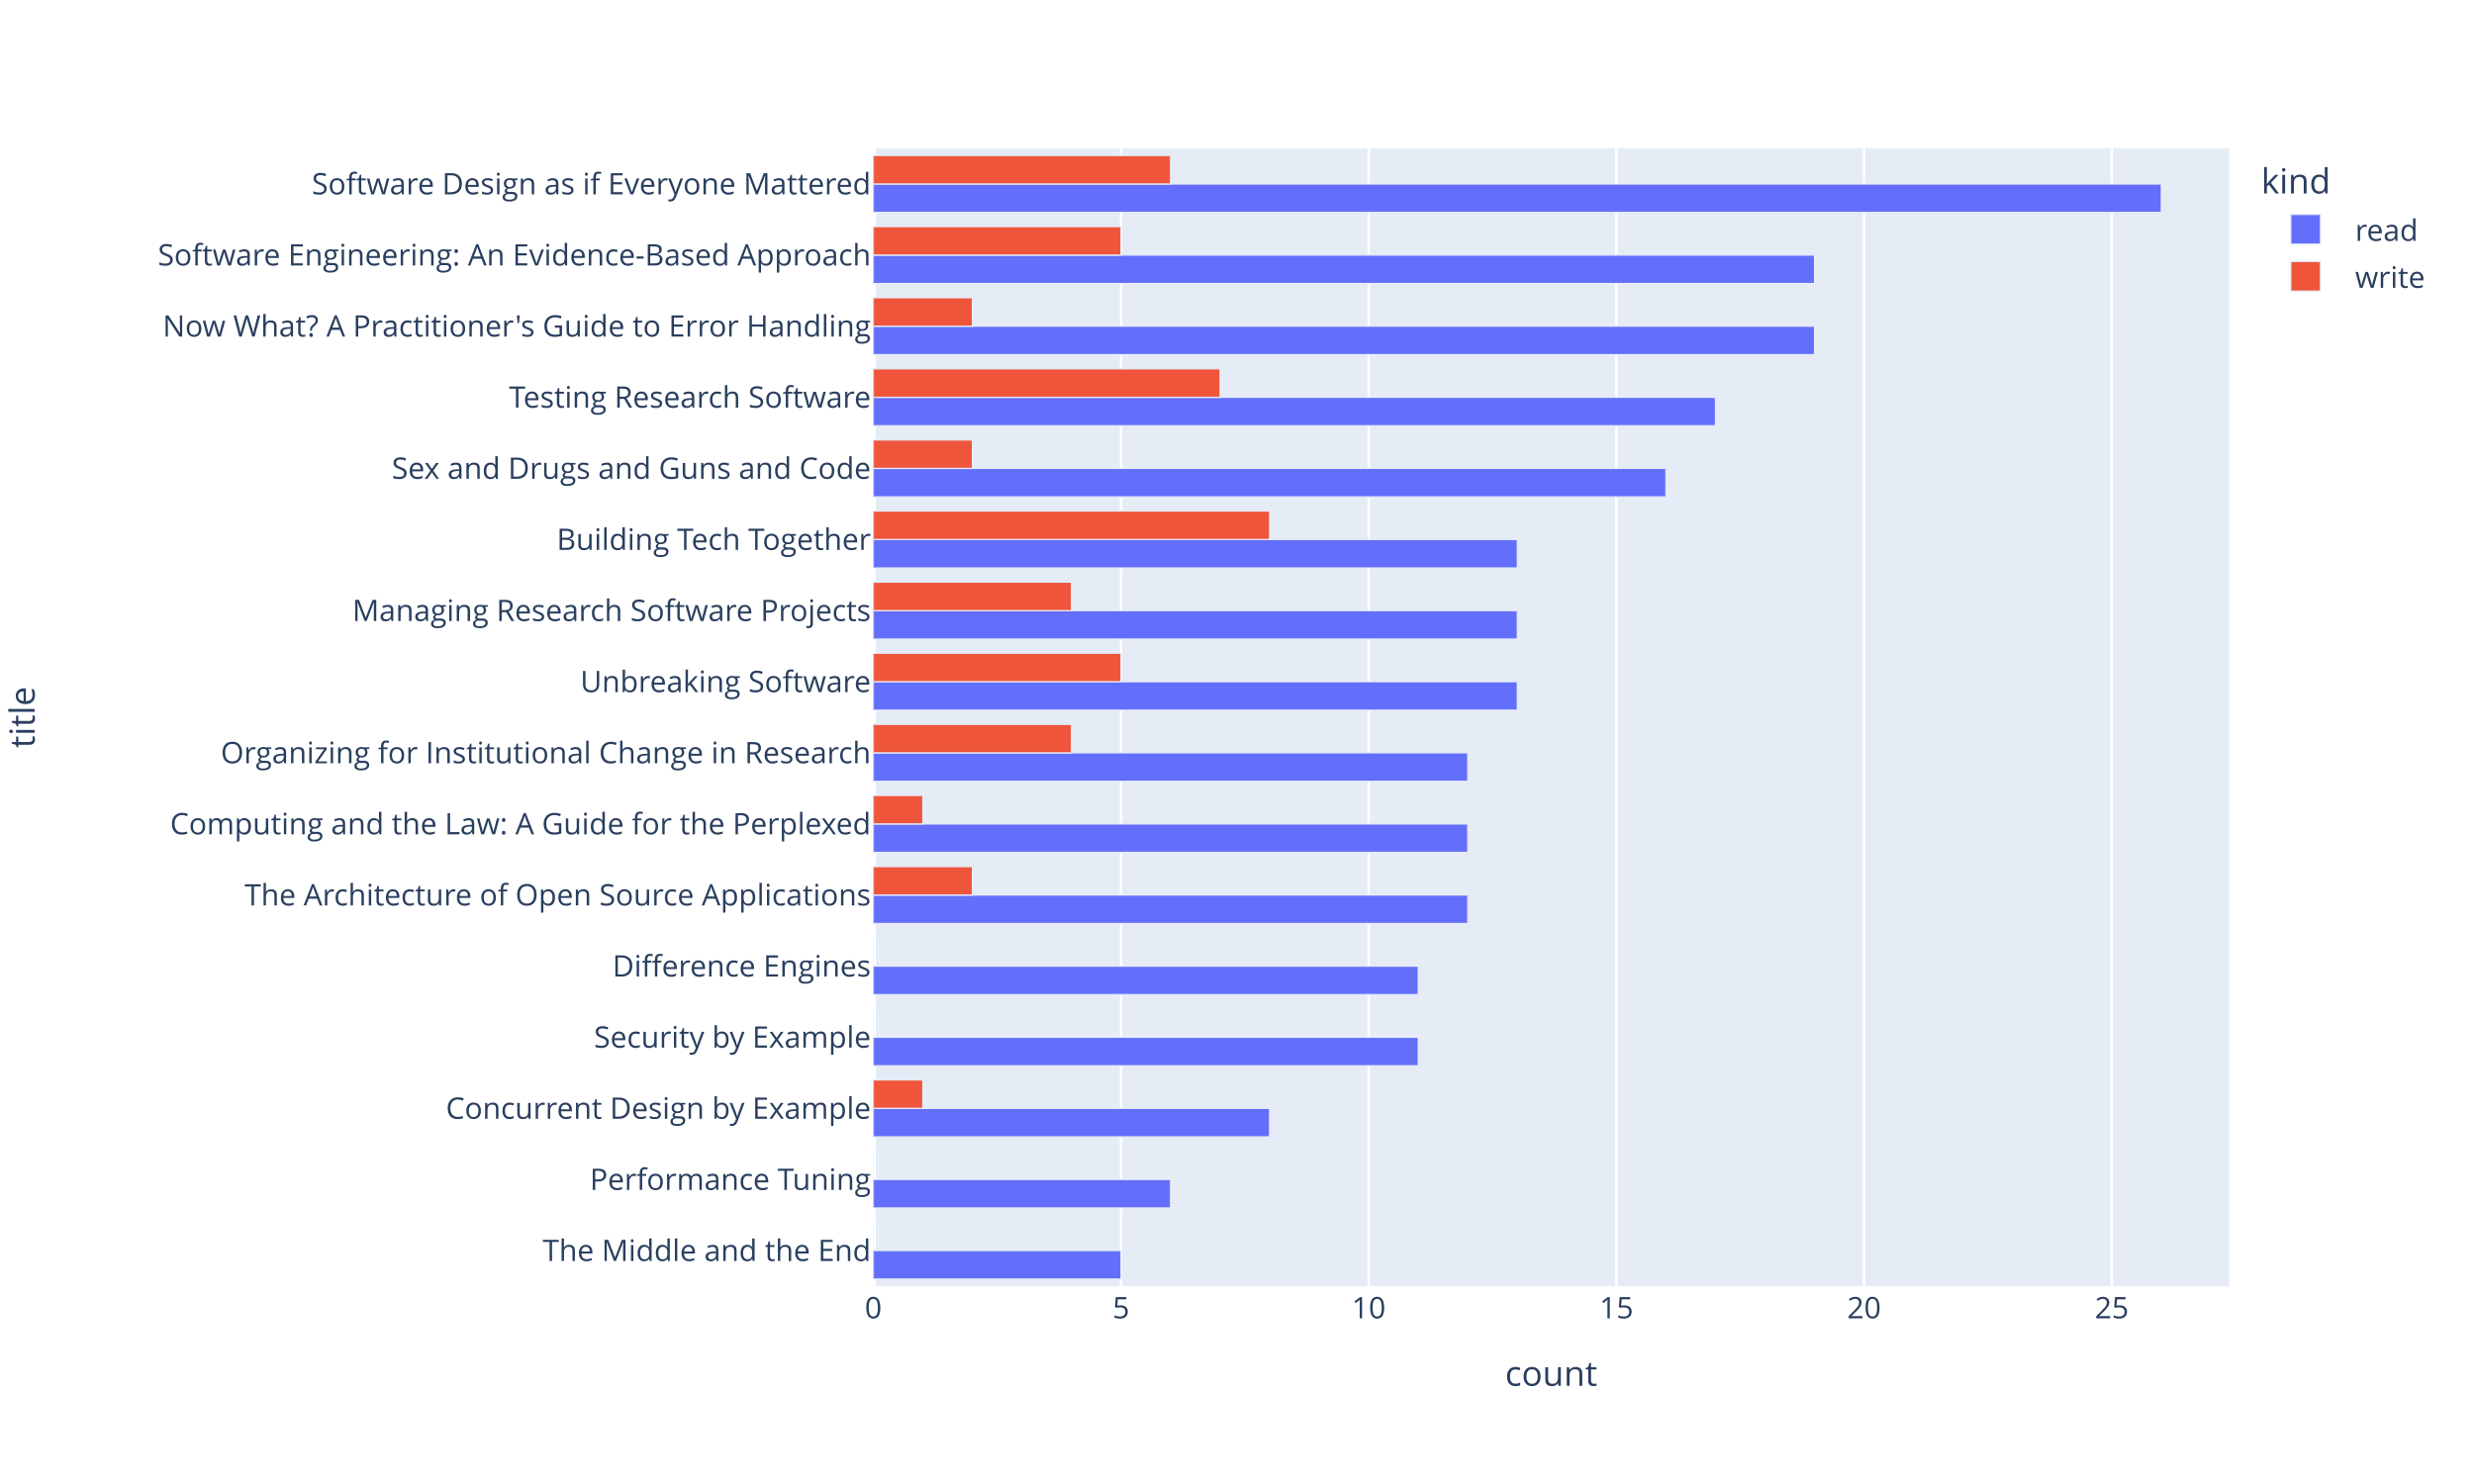
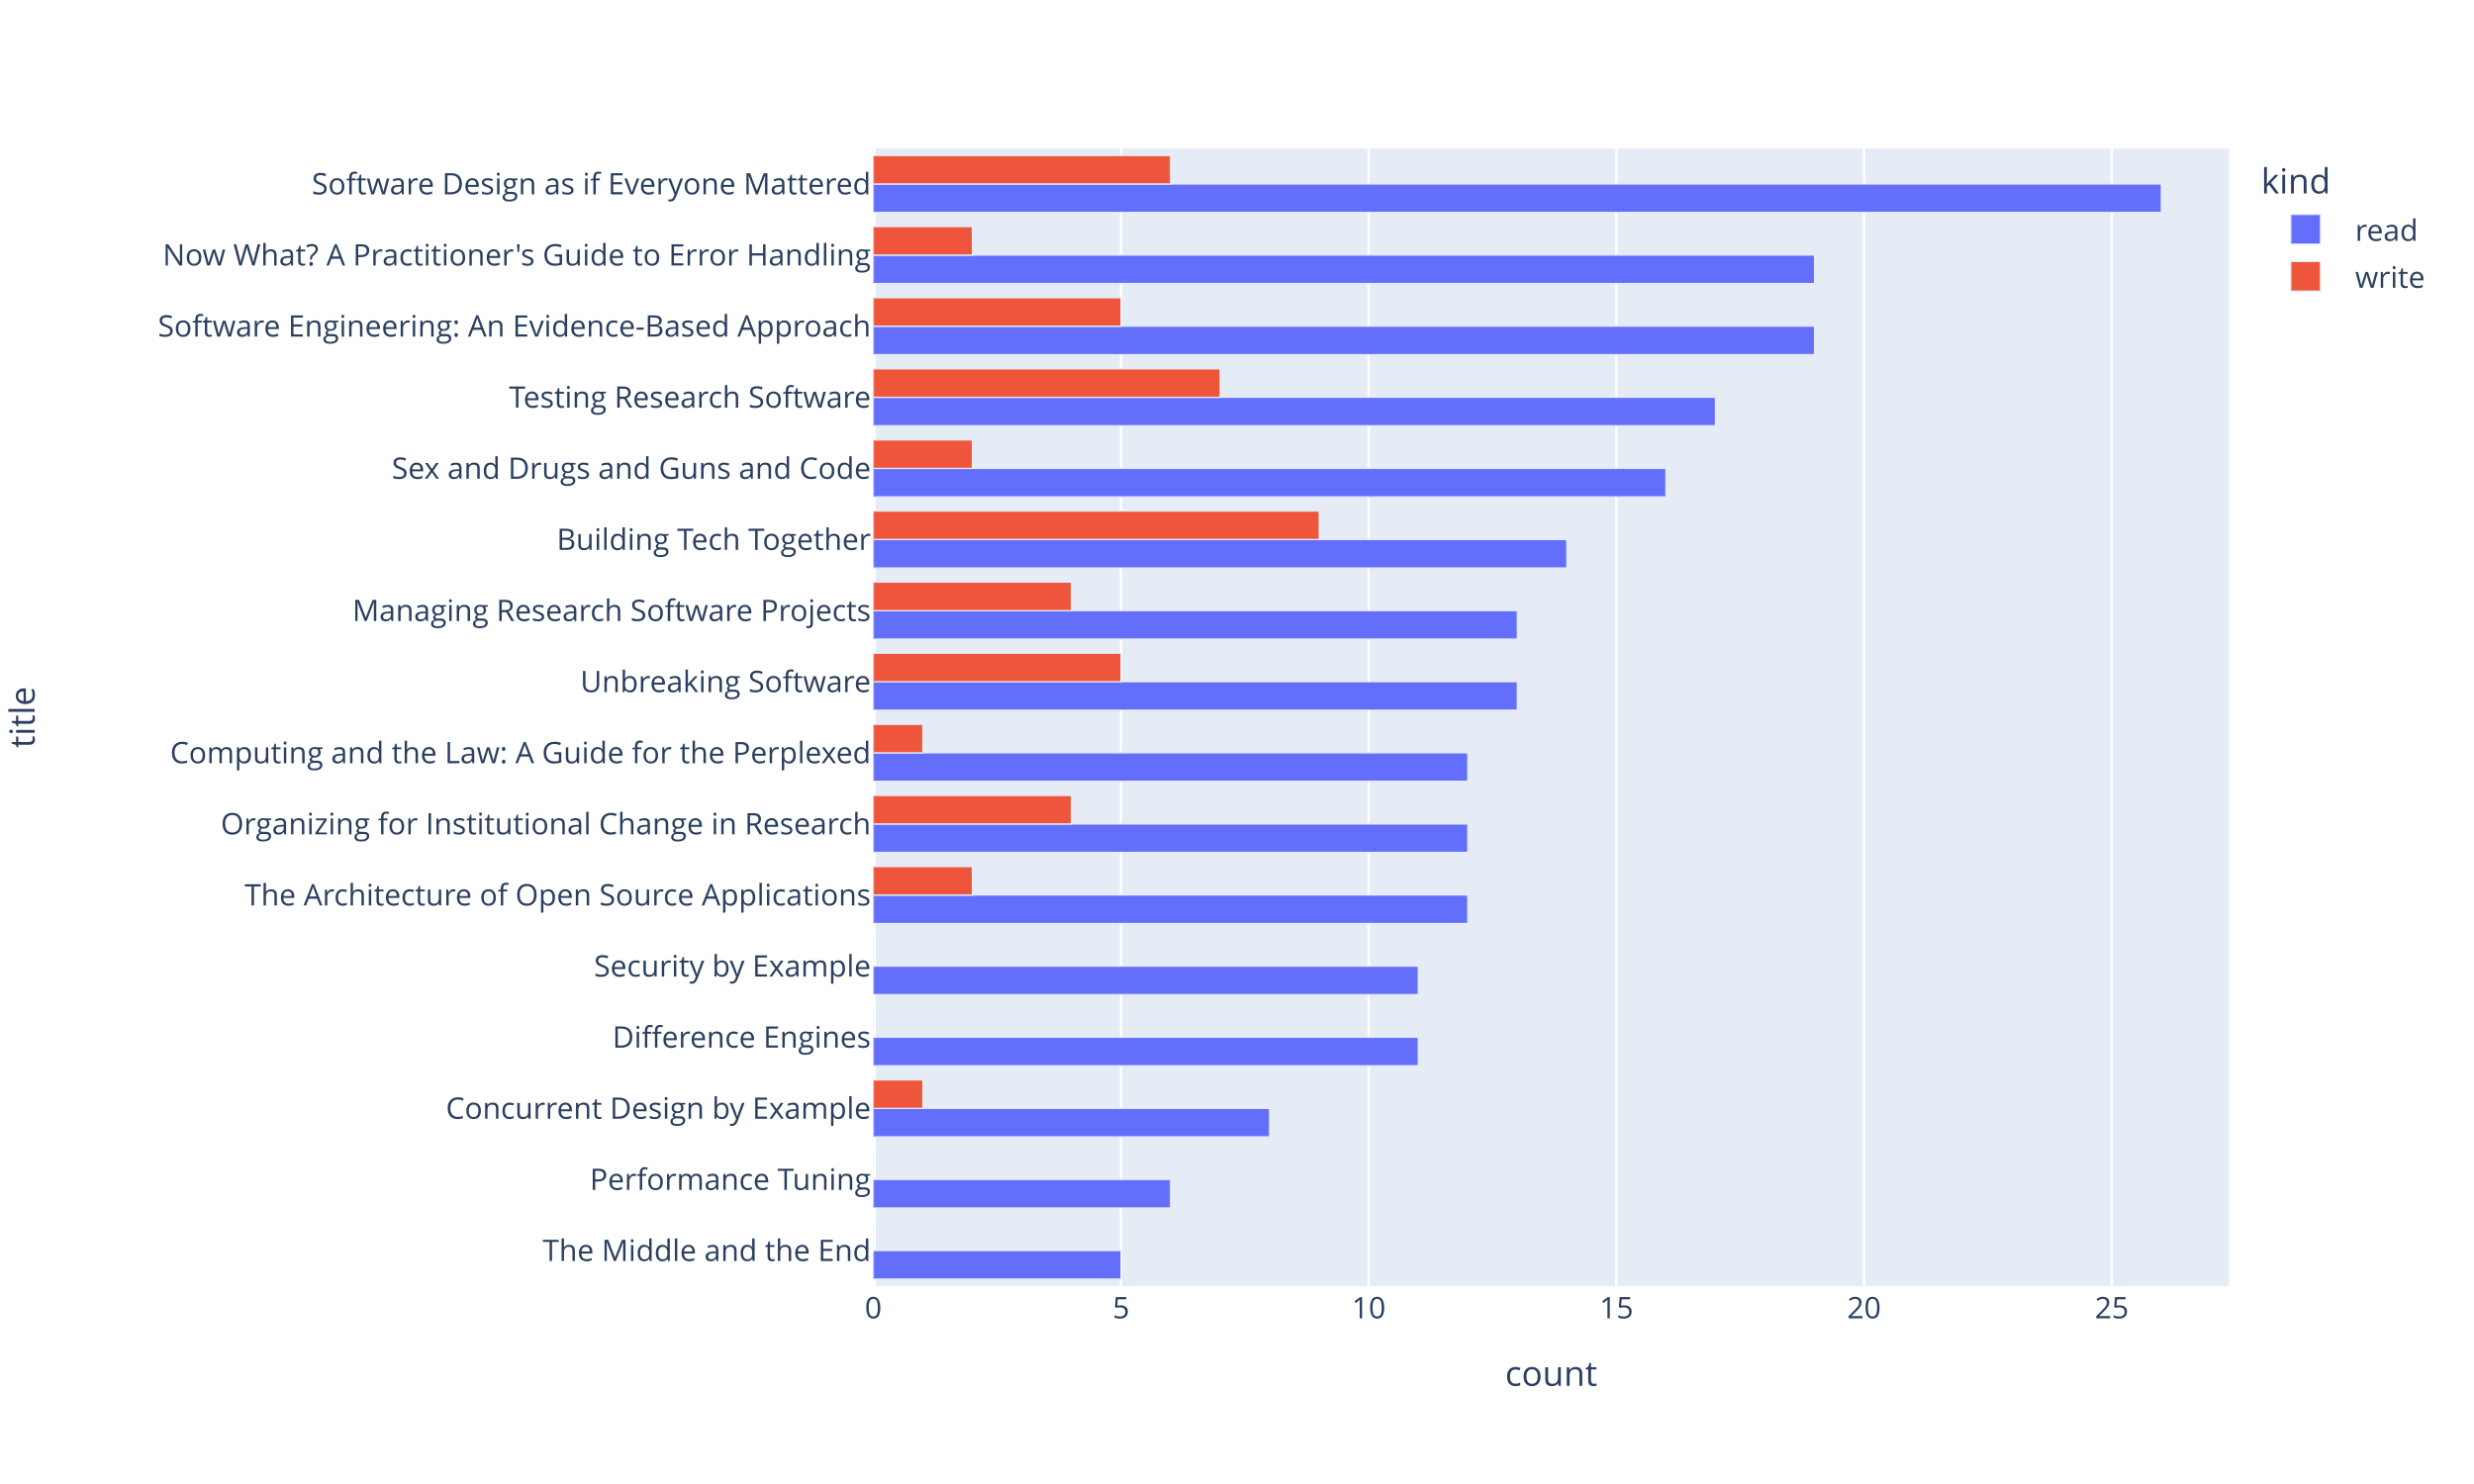
<svg xmlns="http://www.w3.org/2000/svg" class="main-svg" width="1000" height="600" style="" viewBox="0 0 1000 600">
  <rect x="0" y="0" width="1000" height="600" style="fill: rgb(255, 255, 255); fill-opacity: 1;" />
-   <defs id="defs-14871b">
+   <defs id="defs-2c9dc7">
    <g class="clips">
-       <clipPath id="clip14871bxyplot" class="plotclip">
+       <clipPath id="clip2c9dc7xyplot" class="plotclip">
        <rect width="548" height="460" />
      </clipPath>
-       <clipPath class="axesclip" id="clip14871bx">
+       <clipPath class="axesclip" id="clip2c9dc7x">
        <rect x="353" y="0" width="548" height="600" />
      </clipPath>
-       <clipPath class="axesclip" id="clip14871by">
+       <clipPath class="axesclip" id="clip2c9dc7y">
        <rect x="0" y="60" width="1000" height="460" />
      </clipPath>
-       <clipPath class="axesclip" id="clip14871bxy">
+       <clipPath class="axesclip" id="clip2c9dc7xy">
        <rect x="353" y="60" width="548" height="460" />
      </clipPath>
    </g>
    <g class="gradients" />
    <g class="patterns" />
  </defs>
  <g class="bglayer">
    <rect class="bg" x="353" y="60" width="548" height="460" style="fill: rgb(229, 236, 246); fill-opacity: 1; stroke-width: 0;" />
  </g>
  <g class="layer-below">
    <g class="imagelayer" />
    <g class="shapelayer" />
  </g>
  <g class="cartesianlayer">
    <g class="subplot xy">
      <g class="layer-subplot">
        <g class="shapelayer" />
        <g class="imagelayer" />
      </g>
      <g class="minor-gridlayer">
        <g class="x" />
        <g class="y" />
      </g>
      <g class="gridlayer">
        <g class="x">
          <path class="xgrid crisp" transform="translate(453.12,0)" d="M0,60v460" style="stroke: rgb(255, 255, 255); stroke-opacity: 1; stroke-width: 1px;" />
          <path class="xgrid crisp" transform="translate(553.23,0)" d="M0,60v460" style="stroke: rgb(255, 255, 255); stroke-opacity: 1; stroke-width: 1px;" />
          <path class="xgrid crisp" transform="translate(653.35,0)" d="M0,60v460" style="stroke: rgb(255, 255, 255); stroke-opacity: 1; stroke-width: 1px;" />
          <path class="xgrid crisp" transform="translate(753.46,0)" d="M0,60v460" style="stroke: rgb(255, 255, 255); stroke-opacity: 1; stroke-width: 1px;" />
          <path class="xgrid crisp" transform="translate(853.58,0)" d="M0,60v460" style="stroke: rgb(255, 255, 255); stroke-opacity: 1; stroke-width: 1px;" />
        </g>
        <g class="y" />
      </g>
      <g class="zerolinelayer">
        <path class="xzl zl crisp" transform="translate(353,0)" d="M0,60v460" style="stroke: rgb(255, 255, 255); stroke-opacity: 1; stroke-width: 2px;" />
      </g>
      <path class="xlines-below" />
      <path class="ylines-below" />
      <g class="overlines-below" />
      <g class="xaxislayer-below" />
      <g class="yaxislayer-below" />
      <g class="overaxes-below" />
-       <g class="plot" transform="translate(353,60)" clip-path="url(#clip14871bxyplot)">
+       <g class="plot" transform="translate(353,60)" clip-path="url(#clip2c9dc7xyplot)">
        <g class="barlayer mlayer">
          <g class="trace bars" style="opacity: 1;">
            <g class="points">
              <g class="point">
                <path d="M0,457.13V445.63H100.12V457.13Z" style="vector-effect: non-scaling-stroke; opacity: 1; stroke-width: 0.5px; fill: rgb(99, 110, 250); fill-opacity: 1; stroke: rgb(229, 236, 246); stroke-opacity: 1;" />
              </g>
              <g class="point">
                <path d="M0,428.38V416.88H120.14V428.38Z" style="vector-effect: non-scaling-stroke; opacity: 1; stroke-width: 0.5px; fill: rgb(99, 110, 250); fill-opacity: 1; stroke: rgb(229, 236, 246); stroke-opacity: 1;" />
              </g>
              <g class="point">
                <path d="M0,399.63V388.13H160.18V399.63Z" style="vector-effect: non-scaling-stroke; opacity: 1; stroke-width: 0.5px; fill: rgb(99, 110, 250); fill-opacity: 1; stroke: rgb(229, 236, 246); stroke-opacity: 1;" />
              </g>
              <g class="point">
                <path d="M0,370.88V359.38H220.25V370.88Z" style="vector-effect: non-scaling-stroke; opacity: 1; stroke-width: 0.5px; fill: rgb(99, 110, 250); fill-opacity: 1; stroke: rgb(229, 236, 246); stroke-opacity: 1;" />
              </g>
              <g class="point">
                <path d="M0,342.13V330.63H220.25V342.13Z" style="vector-effect: non-scaling-stroke; opacity: 1; stroke-width: 0.5px; fill: rgb(99, 110, 250); fill-opacity: 1; stroke: rgb(229, 236, 246); stroke-opacity: 1;" />
              </g>
              <g class="point">
                <path d="M0,313.38V301.88H240.28V313.38Z" style="vector-effect: non-scaling-stroke; opacity: 1; stroke-width: 0.5px; fill: rgb(99, 110, 250); fill-opacity: 1; stroke: rgb(229, 236, 246); stroke-opacity: 1;" />
              </g>
              <g class="point">
                <path d="M0,284.63V273.13H240.28V284.63Z" style="vector-effect: non-scaling-stroke; opacity: 1; stroke-width: 0.5px; fill: rgb(99, 110, 250); fill-opacity: 1; stroke: rgb(229, 236, 246); stroke-opacity: 1;" />
              </g>
              <g class="point">
                <path d="M0,255.88V244.38H240.28V255.88Z" style="vector-effect: non-scaling-stroke; opacity: 1; stroke-width: 0.5px; fill: rgb(99, 110, 250); fill-opacity: 1; stroke: rgb(229, 236, 246); stroke-opacity: 1;" />
              </g>
              <g class="point">
                <path d="M0,227.13V215.63H260.3V227.13Z" style="vector-effect: non-scaling-stroke; opacity: 1; stroke-width: 0.5px; fill: rgb(99, 110, 250); fill-opacity: 1; stroke: rgb(229, 236, 246); stroke-opacity: 1;" />
              </g>
              <g class="point">
                <path d="M0,198.38V186.88H260.3V198.38Z" style="vector-effect: non-scaling-stroke; opacity: 1; stroke-width: 0.5px; fill: rgb(99, 110, 250); fill-opacity: 1; stroke: rgb(229, 236, 246); stroke-opacity: 1;" />
              </g>
              <g class="point">
-                 <path d="M0,169.63V158.13H260.3V169.63Z" style="vector-effect: non-scaling-stroke; opacity: 1; stroke-width: 0.5px; fill: rgb(99, 110, 250); fill-opacity: 1; stroke: rgb(229, 236, 246); stroke-opacity: 1;" />
+                 <path d="M0,169.63V158.13H280.32V169.63Z" style="vector-effect: non-scaling-stroke; opacity: 1; stroke-width: 0.5px; fill: rgb(99, 110, 250); fill-opacity: 1; stroke: rgb(229, 236, 246); stroke-opacity: 1;" />
              </g>
              <g class="point">
                <path d="M0,140.88V129.38H320.37V140.88Z" style="vector-effect: non-scaling-stroke; opacity: 1; stroke-width: 0.5px; fill: rgb(99, 110, 250); fill-opacity: 1; stroke: rgb(229, 236, 246); stroke-opacity: 1;" />
              </g>
              <g class="point">
                <path d="M0,112.13V100.63H340.39V112.13Z" style="vector-effect: non-scaling-stroke; opacity: 1; stroke-width: 0.5px; fill: rgb(99, 110, 250); fill-opacity: 1; stroke: rgb(229, 236, 246); stroke-opacity: 1;" />
              </g>
              <g class="point">
                <path d="M0,83.38V71.88H380.44V83.38Z" style="vector-effect: non-scaling-stroke; opacity: 1; stroke-width: 0.5px; fill: rgb(99, 110, 250); fill-opacity: 1; stroke: rgb(229, 236, 246); stroke-opacity: 1;" />
              </g>
              <g class="point">
                <path d="M0,54.63V43.13H380.44V54.63Z" style="vector-effect: non-scaling-stroke; opacity: 1; stroke-width: 0.5px; fill: rgb(99, 110, 250); fill-opacity: 1; stroke: rgb(229, 236, 246); stroke-opacity: 1;" />
              </g>
              <g class="point">
                <path d="M0,25.88V14.38H520.6V25.88Z" style="vector-effect: non-scaling-stroke; opacity: 1; stroke-width: 0.5px; fill: rgb(99, 110, 250); fill-opacity: 1; stroke: rgb(229, 236, 246); stroke-opacity: 1;" />
              </g>
            </g>
          </g>
          <g class="trace bars" style="opacity: 1;">
            <g class="points">
              <g class="point">
                <path d="M0,445.63V434.13H0V445.63Z" style="vector-effect: non-scaling-stroke; opacity: 1; stroke-width: 0.5px; fill: rgb(239, 85, 59); fill-opacity: 1; stroke: rgb(229, 236, 246); stroke-opacity: 1;" />
              </g>
              <g class="point">
                <path d="M0,416.88V405.38H0V416.88Z" style="vector-effect: non-scaling-stroke; opacity: 1; stroke-width: 0.5px; fill: rgb(239, 85, 59); fill-opacity: 1; stroke: rgb(229, 236, 246); stroke-opacity: 1;" />
              </g>
              <g class="point">
                <path d="M0,388.13V376.63H20.02V388.13Z" style="vector-effect: non-scaling-stroke; opacity: 1; stroke-width: 0.5px; fill: rgb(239, 85, 59); fill-opacity: 1; stroke: rgb(229, 236, 246); stroke-opacity: 1;" />
              </g>
              <g class="point">
                <path d="M0,359.38V347.88H0V359.38Z" style="vector-effect: non-scaling-stroke; opacity: 1; stroke-width: 0.5px; fill: rgb(239, 85, 59); fill-opacity: 1; stroke: rgb(229, 236, 246); stroke-opacity: 1;" />
              </g>
              <g class="point">
                <path d="M0,330.63V319.13H0V330.63Z" style="vector-effect: non-scaling-stroke; opacity: 1; stroke-width: 0.5px; fill: rgb(239, 85, 59); fill-opacity: 1; stroke: rgb(229, 236, 246); stroke-opacity: 1;" />
              </g>
              <g class="point">
                <path d="M0,301.88V290.38H40.05V301.88Z" style="vector-effect: non-scaling-stroke; opacity: 1; stroke-width: 0.5px; fill: rgb(239, 85, 59); fill-opacity: 1; stroke: rgb(229, 236, 246); stroke-opacity: 1;" />
              </g>
              <g class="point">
-                 <path d="M0,273.13V261.63H20.02V273.13Z" style="vector-effect: non-scaling-stroke; opacity: 1; stroke-width: 0.5px; fill: rgb(239, 85, 59); fill-opacity: 1; stroke: rgb(229, 236, 246); stroke-opacity: 1;" />
-               </g>
-               <g class="point">
-                 <path d="M0,244.38V232.88H80.09V244.38Z" style="vector-effect: non-scaling-stroke; opacity: 1; stroke-width: 0.5px; fill: rgb(239, 85, 59); fill-opacity: 1; stroke: rgb(229, 236, 246); stroke-opacity: 1;" />
+                 <path d="M0,273.13V261.63H80.09V273.13Z" style="vector-effect: non-scaling-stroke; opacity: 1; stroke-width: 0.5px; fill: rgb(239, 85, 59); fill-opacity: 1; stroke: rgb(229, 236, 246); stroke-opacity: 1;" />
+               </g>
+               <g class="point">
+                 <path d="M0,244.38V232.88H20.02V244.38Z" style="vector-effect: non-scaling-stroke; opacity: 1; stroke-width: 0.5px; fill: rgb(239, 85, 59); fill-opacity: 1; stroke: rgb(229, 236, 246); stroke-opacity: 1;" />
              </g>
              <g class="point">
                <path d="M0,215.63V204.13H100.12V215.63Z" style="vector-effect: non-scaling-stroke; opacity: 1; stroke-width: 0.5px; fill: rgb(239, 85, 59); fill-opacity: 1; stroke: rgb(229, 236, 246); stroke-opacity: 1;" />
              </g>
              <g class="point">
                <path d="M0,186.88V175.38H80.09V186.88Z" style="vector-effect: non-scaling-stroke; opacity: 1; stroke-width: 0.5px; fill: rgb(239, 85, 59); fill-opacity: 1; stroke: rgb(229, 236, 246); stroke-opacity: 1;" />
              </g>
              <g class="point">
-                 <path d="M0,158.13V146.63H160.18V158.13Z" style="vector-effect: non-scaling-stroke; opacity: 1; stroke-width: 0.5px; fill: rgb(239, 85, 59); fill-opacity: 1; stroke: rgb(229, 236, 246); stroke-opacity: 1;" />
+                 <path d="M0,158.13V146.63H180.21V158.13Z" style="vector-effect: non-scaling-stroke; opacity: 1; stroke-width: 0.5px; fill: rgb(239, 85, 59); fill-opacity: 1; stroke: rgb(229, 236, 246); stroke-opacity: 1;" />
              </g>
              <g class="point">
                <path d="M0,129.38V117.88H40.05V129.38Z" style="vector-effect: non-scaling-stroke; opacity: 1; stroke-width: 0.5px; fill: rgb(239, 85, 59); fill-opacity: 1; stroke: rgb(229, 236, 246); stroke-opacity: 1;" />
              </g>
              <g class="point">
                <path d="M0,100.63V89.13H140.16V100.63Z" style="vector-effect: non-scaling-stroke; opacity: 1; stroke-width: 0.5px; fill: rgb(239, 85, 59); fill-opacity: 1; stroke: rgb(229, 236, 246); stroke-opacity: 1;" />
              </g>
              <g class="point">
-                 <path d="M0,71.88V60.38H40.05V71.88Z" style="vector-effect: non-scaling-stroke; opacity: 1; stroke-width: 0.5px; fill: rgb(239, 85, 59); fill-opacity: 1; stroke: rgb(229, 236, 246); stroke-opacity: 1;" />
-               </g>
-               <g class="point">
-                 <path d="M0,43.13V31.63H100.12V43.13Z" style="vector-effect: non-scaling-stroke; opacity: 1; stroke-width: 0.5px; fill: rgb(239, 85, 59); fill-opacity: 1; stroke: rgb(229, 236, 246); stroke-opacity: 1;" />
+                 <path d="M0,71.88V60.38H100.12V71.88Z" style="vector-effect: non-scaling-stroke; opacity: 1; stroke-width: 0.5px; fill: rgb(239, 85, 59); fill-opacity: 1; stroke: rgb(229, 236, 246); stroke-opacity: 1;" />
+               </g>
+               <g class="point">
+                 <path d="M0,43.13V31.63H40.05V43.13Z" style="vector-effect: non-scaling-stroke; opacity: 1; stroke-width: 0.5px; fill: rgb(239, 85, 59); fill-opacity: 1; stroke: rgb(229, 236, 246); stroke-opacity: 1;" />
              </g>
              <g class="point">
                <path d="M0,14.38V2.88H120.14V14.38Z" style="vector-effect: non-scaling-stroke; opacity: 1; stroke-width: 0.5px; fill: rgb(239, 85, 59); fill-opacity: 1; stroke: rgb(229, 236, 246); stroke-opacity: 1;" />
              </g>
            </g>
          </g>
        </g>
      </g>
      <g class="overplot" />
      <path class="xlines-above crisp" d="M0,0" style="fill: none;" />
      <path class="ylines-above crisp" d="M0,0" style="fill: none;" />
      <g class="overlines-above" />
      <g class="xaxislayer-above">
        <g class="xtick">
          <text text-anchor="middle" x="0" y="533" transform="translate(353,0)" style="font-family: 'Open Sans', verdana, arial, sans-serif; font-size: 12px; fill: rgb(42, 63, 95); fill-opacity: 1; white-space: pre; opacity: 1;">0</text>
        </g>
        <g class="xtick">
          <text text-anchor="middle" x="0" y="533" style="font-family: 'Open Sans', verdana, arial, sans-serif; font-size: 12px; fill: rgb(42, 63, 95); fill-opacity: 1; white-space: pre; opacity: 1;" transform="translate(453.12,0)">5</text>
        </g>
        <g class="xtick">
          <text text-anchor="middle" x="0" y="533" style="font-family: 'Open Sans', verdana, arial, sans-serif; font-size: 12px; fill: rgb(42, 63, 95); fill-opacity: 1; white-space: pre; opacity: 1;" transform="translate(553.23,0)">10</text>
        </g>
        <g class="xtick">
          <text text-anchor="middle" x="0" y="533" style="font-family: 'Open Sans', verdana, arial, sans-serif; font-size: 12px; fill: rgb(42, 63, 95); fill-opacity: 1; white-space: pre; opacity: 1;" transform="translate(653.35,0)">15</text>
        </g>
        <g class="xtick">
          <text text-anchor="middle" x="0" y="533" style="font-family: 'Open Sans', verdana, arial, sans-serif; font-size: 12px; fill: rgb(42, 63, 95); fill-opacity: 1; white-space: pre; opacity: 1;" transform="translate(753.46,0)">20</text>
        </g>
        <g class="xtick">
          <text text-anchor="middle" x="0" y="533" style="font-family: 'Open Sans', verdana, arial, sans-serif; font-size: 12px; fill: rgb(42, 63, 95); fill-opacity: 1; white-space: pre; opacity: 1;" transform="translate(853.58,0)">25</text>
        </g>
      </g>
      <g class="yaxislayer-above">
        <g class="ytick">
          <text text-anchor="end" x="352" y="4.2" transform="translate(0,505.63)" style="font-family: 'Open Sans', verdana, arial, sans-serif; font-size: 12px; fill: rgb(42, 63, 95); fill-opacity: 1; white-space: pre; opacity: 1;">The Middle and the End</text>
        </g>
        <g class="ytick">
          <text text-anchor="end" x="352" y="4.2" transform="translate(0,476.88)" style="font-family: 'Open Sans', verdana, arial, sans-serif; font-size: 12px; fill: rgb(42, 63, 95); fill-opacity: 1; white-space: pre; opacity: 1;">Performance Tuning</text>
        </g>
        <g class="ytick">
          <text text-anchor="end" x="352" y="4.2" transform="translate(0,448.13)" style="font-family: 'Open Sans', verdana, arial, sans-serif; font-size: 12px; fill: rgb(42, 63, 95); fill-opacity: 1; white-space: pre; opacity: 1;">Concurrent Design by Example</text>
        </g>
        <g class="ytick">
-           <text text-anchor="end" x="352" y="4.2" transform="translate(0,419.38)" style="font-family: 'Open Sans', verdana, arial, sans-serif; font-size: 12px; fill: rgb(42, 63, 95); fill-opacity: 1; white-space: pre; opacity: 1;">Security by Example</text>
-         </g>
-         <g class="ytick">
-           <text text-anchor="end" x="352" y="4.2" transform="translate(0,390.63)" style="font-family: 'Open Sans', verdana, arial, sans-serif; font-size: 12px; fill: rgb(42, 63, 95); fill-opacity: 1; white-space: pre; opacity: 1;">Difference Engines</text>
+           <text text-anchor="end" x="352" y="4.2" transform="translate(0,419.38)" style="font-family: 'Open Sans', verdana, arial, sans-serif; font-size: 12px; fill: rgb(42, 63, 95); fill-opacity: 1; white-space: pre; opacity: 1;">Difference Engines</text>
+         </g>
+         <g class="ytick">
+           <text text-anchor="end" x="352" y="4.2" transform="translate(0,390.63)" style="font-family: 'Open Sans', verdana, arial, sans-serif; font-size: 12px; fill: rgb(42, 63, 95); fill-opacity: 1; white-space: pre; opacity: 1;">Security by Example</text>
        </g>
        <g class="ytick">
          <text text-anchor="end" x="352" y="4.2" transform="translate(0,361.88)" style="font-family: 'Open Sans', verdana, arial, sans-serif; font-size: 12px; fill: rgb(42, 63, 95); fill-opacity: 1; white-space: pre; opacity: 1;">The Architecture of Open Source Applications</text>
        </g>
        <g class="ytick">
-           <text text-anchor="end" x="352" y="4.2" transform="translate(0,333.13)" style="font-family: 'Open Sans', verdana, arial, sans-serif; font-size: 12px; fill: rgb(42, 63, 95); fill-opacity: 1; white-space: pre; opacity: 1;">Computing and the Law: A Guide for the Perplexed</text>
-         </g>
-         <g class="ytick">
-           <text text-anchor="end" x="352" y="4.2" transform="translate(0,304.38)" style="font-family: 'Open Sans', verdana, arial, sans-serif; font-size: 12px; fill: rgb(42, 63, 95); fill-opacity: 1; white-space: pre; opacity: 1;">Organizing for Institutional Change in Research</text>
+           <text text-anchor="end" x="352" y="4.2" transform="translate(0,333.13)" style="font-family: 'Open Sans', verdana, arial, sans-serif; font-size: 12px; fill: rgb(42, 63, 95); fill-opacity: 1; white-space: pre; opacity: 1;">Organizing for Institutional Change in Research</text>
+         </g>
+         <g class="ytick">
+           <text text-anchor="end" x="352" y="4.2" transform="translate(0,304.38)" style="font-family: 'Open Sans', verdana, arial, sans-serif; font-size: 12px; fill: rgb(42, 63, 95); fill-opacity: 1; white-space: pre; opacity: 1;">Computing and the Law: A Guide for the Perplexed</text>
        </g>
        <g class="ytick">
          <text text-anchor="end" x="352" y="4.2" transform="translate(0,275.63)" style="font-family: 'Open Sans', verdana, arial, sans-serif; font-size: 12px; fill: rgb(42, 63, 95); fill-opacity: 1; white-space: pre; opacity: 1;">Unbreaking Software</text>
        </g>
        <g class="ytick">
          <text text-anchor="end" x="352" y="4.2" transform="translate(0,246.88)" style="font-family: 'Open Sans', verdana, arial, sans-serif; font-size: 12px; fill: rgb(42, 63, 95); fill-opacity: 1; white-space: pre; opacity: 1;">Managing Research Software Projects</text>
        </g>
        <g class="ytick">
          <text text-anchor="end" x="352" y="4.2" transform="translate(0,218.13)" style="font-family: 'Open Sans', verdana, arial, sans-serif; font-size: 12px; fill: rgb(42, 63, 95); fill-opacity: 1; white-space: pre; opacity: 1;">Building Tech Together</text>
        </g>
        <g class="ytick">
          <text text-anchor="end" x="352" y="4.2" transform="translate(0,189.38)" style="font-family: 'Open Sans', verdana, arial, sans-serif; font-size: 12px; fill: rgb(42, 63, 95); fill-opacity: 1; white-space: pre; opacity: 1;">Sex and Drugs and Guns and Code</text>
        </g>
        <g class="ytick">
          <text text-anchor="end" x="352" y="4.2" transform="translate(0,160.63)" style="font-family: 'Open Sans', verdana, arial, sans-serif; font-size: 12px; fill: rgb(42, 63, 95); fill-opacity: 1; white-space: pre; opacity: 1;">Testing Research Software</text>
        </g>
        <g class="ytick">
-           <text text-anchor="end" x="352" y="4.2" transform="translate(0,131.88)" style="font-family: 'Open Sans', verdana, arial, sans-serif; font-size: 12px; fill: rgb(42, 63, 95); fill-opacity: 1; white-space: pre; opacity: 1;">Now What? A Practitioner's Guide to Error Handling</text>
-         </g>
-         <g class="ytick">
-           <text text-anchor="end" x="352" y="4.2" transform="translate(0,103.13)" style="font-family: 'Open Sans', verdana, arial, sans-serif; font-size: 12px; fill: rgb(42, 63, 95); fill-opacity: 1; white-space: pre; opacity: 1;">Software Engineering: An Evidence-Based Approach</text>
+           <text text-anchor="end" x="352" y="4.2" transform="translate(0,131.88)" style="font-family: 'Open Sans', verdana, arial, sans-serif; font-size: 12px; fill: rgb(42, 63, 95); fill-opacity: 1; white-space: pre; opacity: 1;">Software Engineering: An Evidence-Based Approach</text>
+         </g>
+         <g class="ytick">
+           <text text-anchor="end" x="352" y="4.2" transform="translate(0,103.13)" style="font-family: 'Open Sans', verdana, arial, sans-serif; font-size: 12px; fill: rgb(42, 63, 95); fill-opacity: 1; white-space: pre; opacity: 1;">Now What? A Practitioner's Guide to Error Handling</text>
        </g>
        <g class="ytick">
          <text text-anchor="end" x="352" y="4.2" transform="translate(0,74.38)" style="font-family: 'Open Sans', verdana, arial, sans-serif; font-size: 12px; fill: rgb(42, 63, 95); fill-opacity: 1; white-space: pre; opacity: 1;">Software Design as if Everyone Mattered</text>
        </g>
      </g>
      <g class="overaxes-above" />
    </g>
  </g>
  <g class="polarlayer" />
  <g class="smithlayer" />
  <g class="ternarylayer" />
  <g class="geolayer" />
  <g class="funnelarealayer" />
  <g class="pielayer" />
  <g class="iciclelayer" />
  <g class="treemaplayer" />
  <g class="sunburstlayer" />
  <g class="glimages" />
-   <defs id="topdefs-14871b">
+   <defs id="topdefs-2c9dc7">
    <g class="clips" />
-     <clipPath id="legend14871b">
+     <clipPath id="legend2c9dc7">
      <rect width="76" height="67" x="0" y="0" />
    </clipPath>
  </defs>
  <g class="layer-above">
    <g class="imagelayer" />
    <g class="shapelayer" />
  </g>
  <g class="infolayer">
    <g class="legend" pointer-events="all" transform="translate(911.96,60)">
      <rect class="bg" shape-rendering="crispEdges" width="76" height="67" x="0" y="0" style="stroke: rgb(68, 68, 68); stroke-opacity: 1; fill: rgb(255, 255, 255); fill-opacity: 1; stroke-width: 0px;" />
-       <g class="scrollbox" transform="" clip-path="url(#legend14871b)">
+       <g class="scrollbox" transform="" clip-path="url(#legend2c9dc7)">
        <text class="legendtitletext" text-anchor="start" x="2" y="18.2" style="font-family: 'Open Sans', verdana, arial, sans-serif; font-size: 14px; fill: rgb(42, 63, 95); fill-opacity: 1; white-space: pre;">kind</text>
        <g class="groups" transform="">
          <g class="traces" transform="translate(0,32.7)" style="opacity: 1;">
            <text class="legendtext" text-anchor="start" x="40" y="4.68" style="font-family: 'Open Sans', verdana, arial, sans-serif; font-size: 12px; fill: rgb(42, 63, 95); fill-opacity: 1; white-space: pre;">read</text>
            <g class="layers" style="opacity: 1;">
              <g class="legendfill" />
              <g class="legendlines" />
              <g class="legendsymbols">
                <g class="legendpoints">
                  <path class="legendundefined" d="M6,6H-6V-6H6Z" transform="translate(20,0)" style="stroke-width: 0.5px; fill: rgb(99, 110, 250); fill-opacity: 1; stroke: rgb(229, 236, 246); stroke-opacity: 1;" />
                </g>
              </g>
            </g>
            <rect class="legendtoggle" x="0" y="-9.5" width="70.125" height="19" style="fill: rgb(0, 0, 0); fill-opacity: 0;" />
          </g>
        </g>
        <g class="groups" transform="">
          <g class="traces" transform="translate(0,51.7)" style="opacity: 1;">
            <text class="legendtext" text-anchor="start" x="40" y="4.68" style="font-family: 'Open Sans', verdana, arial, sans-serif; font-size: 12px; fill: rgb(42, 63, 95); fill-opacity: 1; white-space: pre;">write</text>
            <g class="layers" style="opacity: 1;">
              <g class="legendfill" />
              <g class="legendlines" />
              <g class="legendsymbols">
                <g class="legendpoints">
                  <path class="legendundefined" d="M6,6H-6V-6H6Z" transform="translate(20,0)" style="stroke-width: 0.5px; fill: rgb(239, 85, 59); fill-opacity: 1; stroke: rgb(229, 236, 246); stroke-opacity: 1;" />
                </g>
              </g>
            </g>
            <rect class="legendtoggle" x="0" y="-9.5" width="70.125" height="19" style="fill: rgb(0, 0, 0); fill-opacity: 0;" />
          </g>
        </g>
      </g>
      <rect class="scrollbar" rx="20" ry="3" width="0" height="0" x="0" y="0" style="fill: rgb(128, 139, 164); fill-opacity: 1;" />
    </g>
    <g class="g-gtitle" />
    <g class="g-xtitle">
      <text class="xtitle" x="627" y="560.3" text-anchor="middle" style="font-family: 'Open Sans', verdana, arial, sans-serif; font-size: 14px; fill: rgb(42, 63, 95); opacity: 1; font-weight: normal; white-space: pre;">count</text>
    </g>
    <g class="g-ytitle" transform="translate(1.956055,0)">
      <text class="ytitle" transform="rotate(-90,12.04375,290)" x="12.044" y="290" text-anchor="middle" style="font-family: 'Open Sans', verdana, arial, sans-serif; font-size: 14px; fill: rgb(42, 63, 95); opacity: 1; font-weight: normal; white-space: pre;">title</text>
    </g>
  </g>
</svg>
